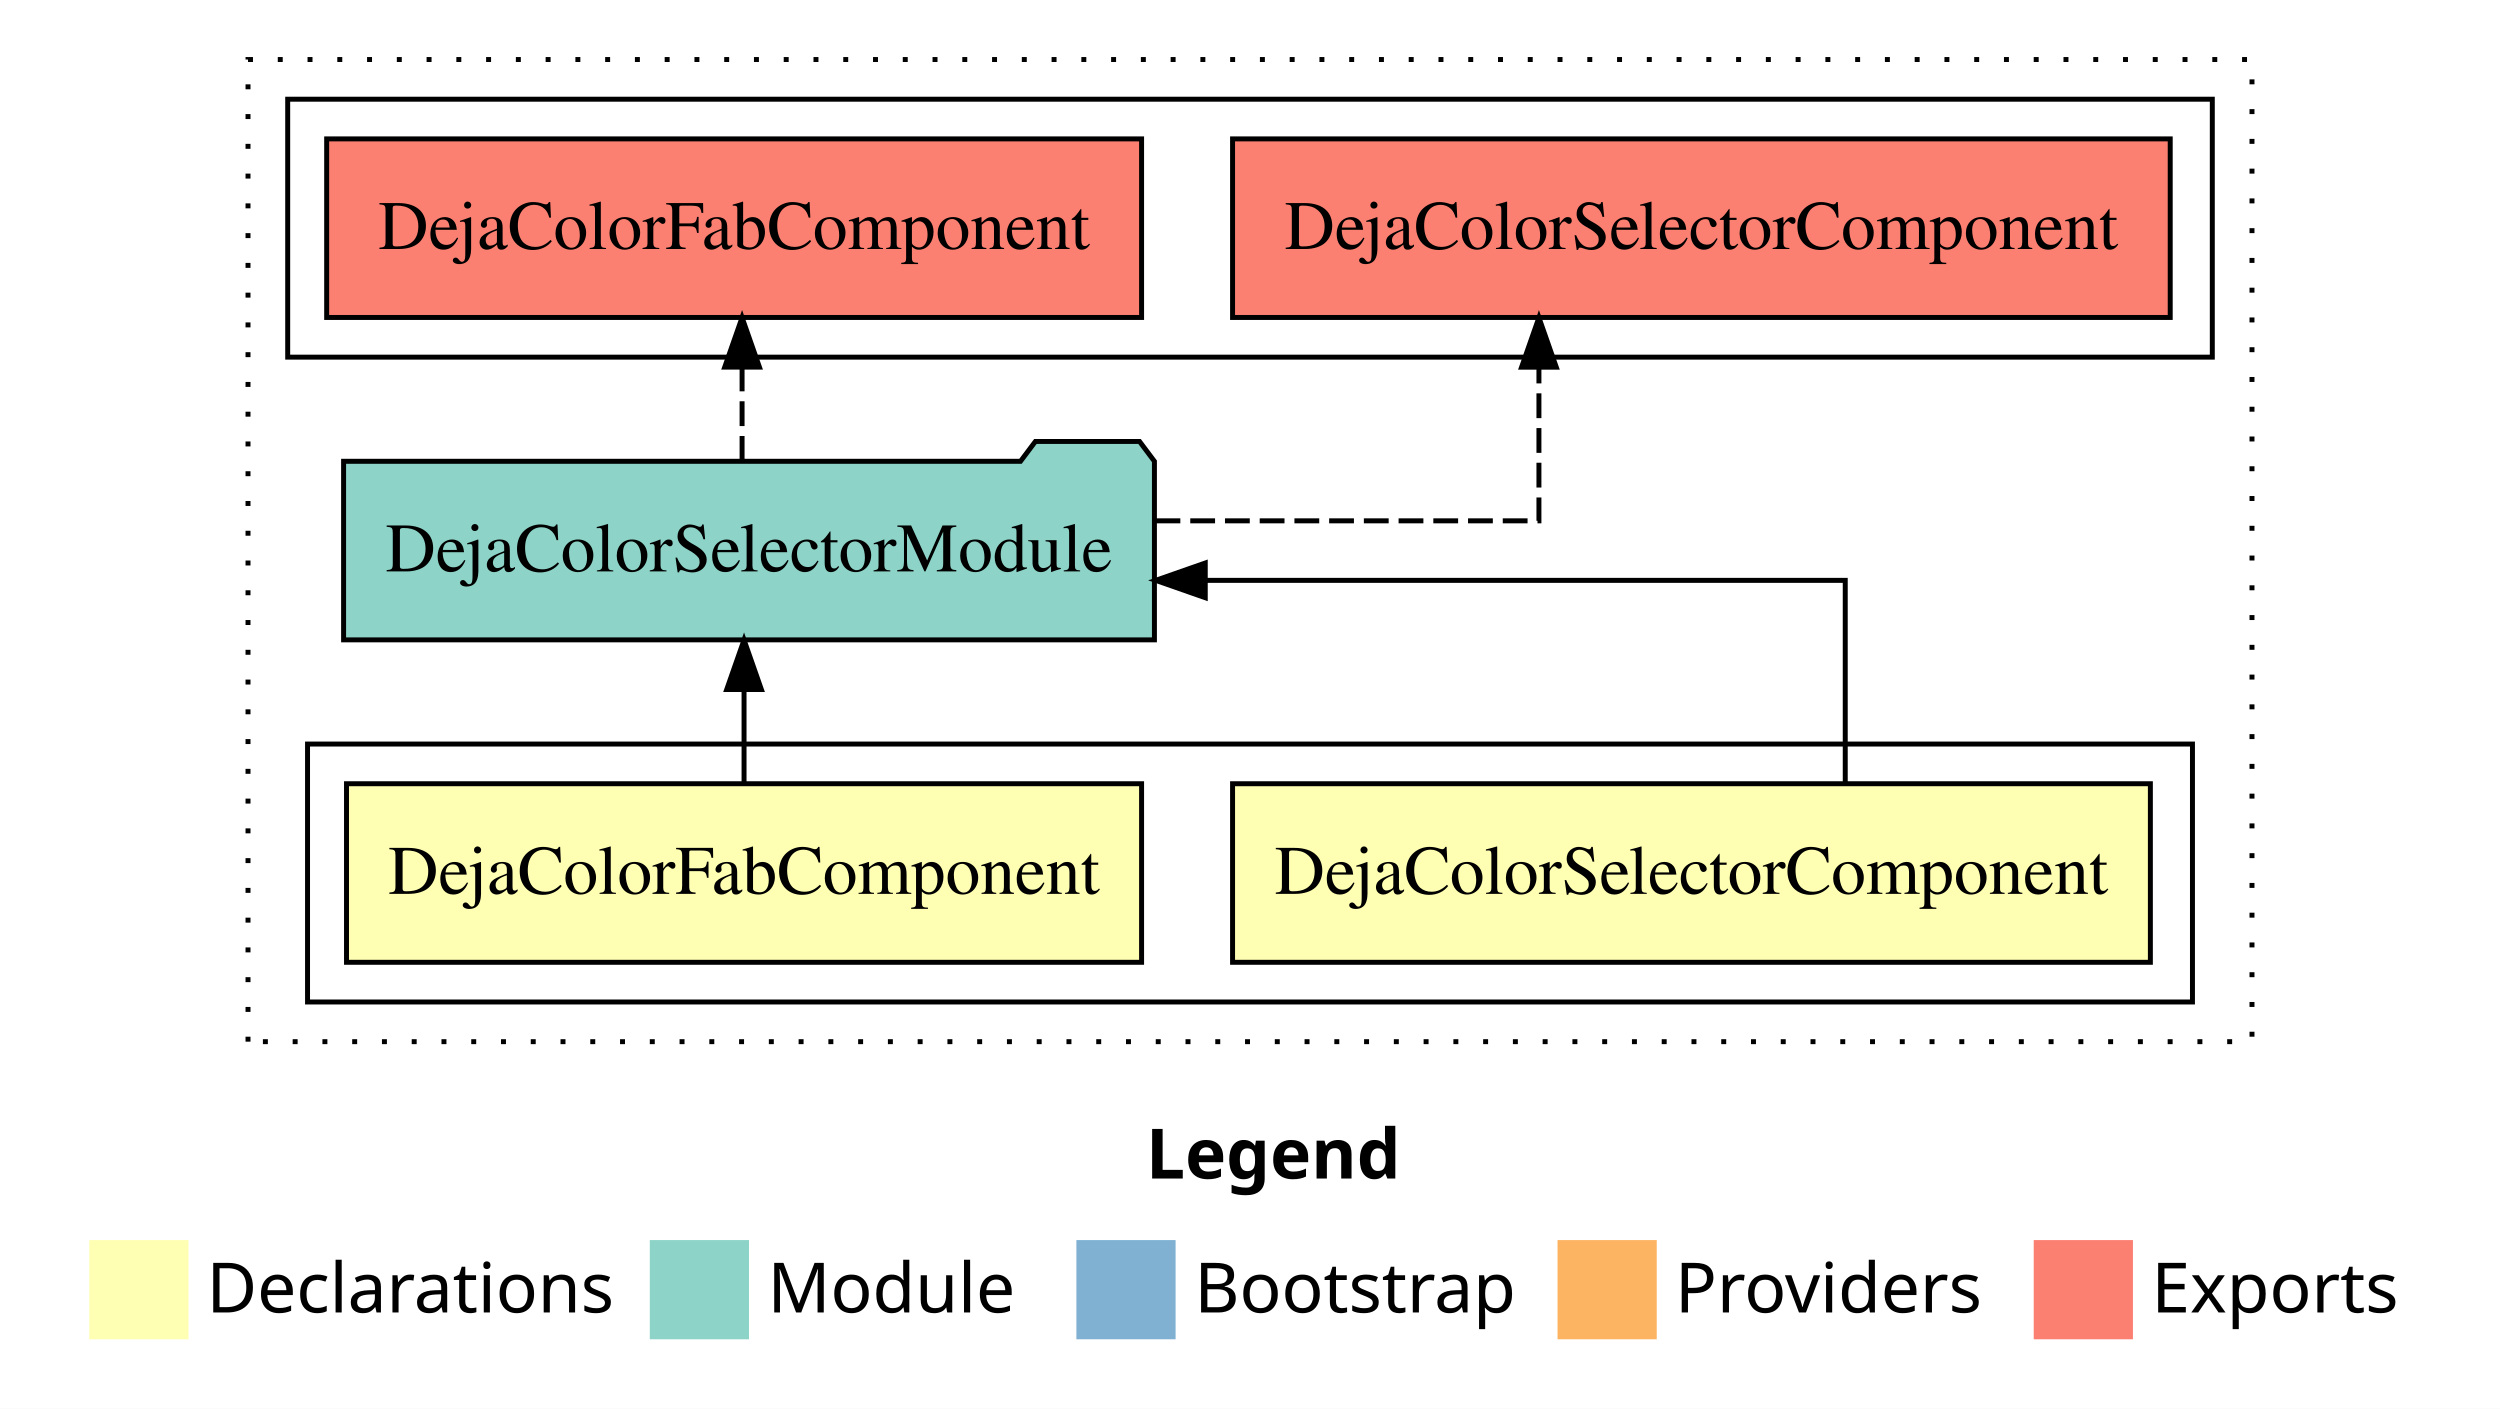
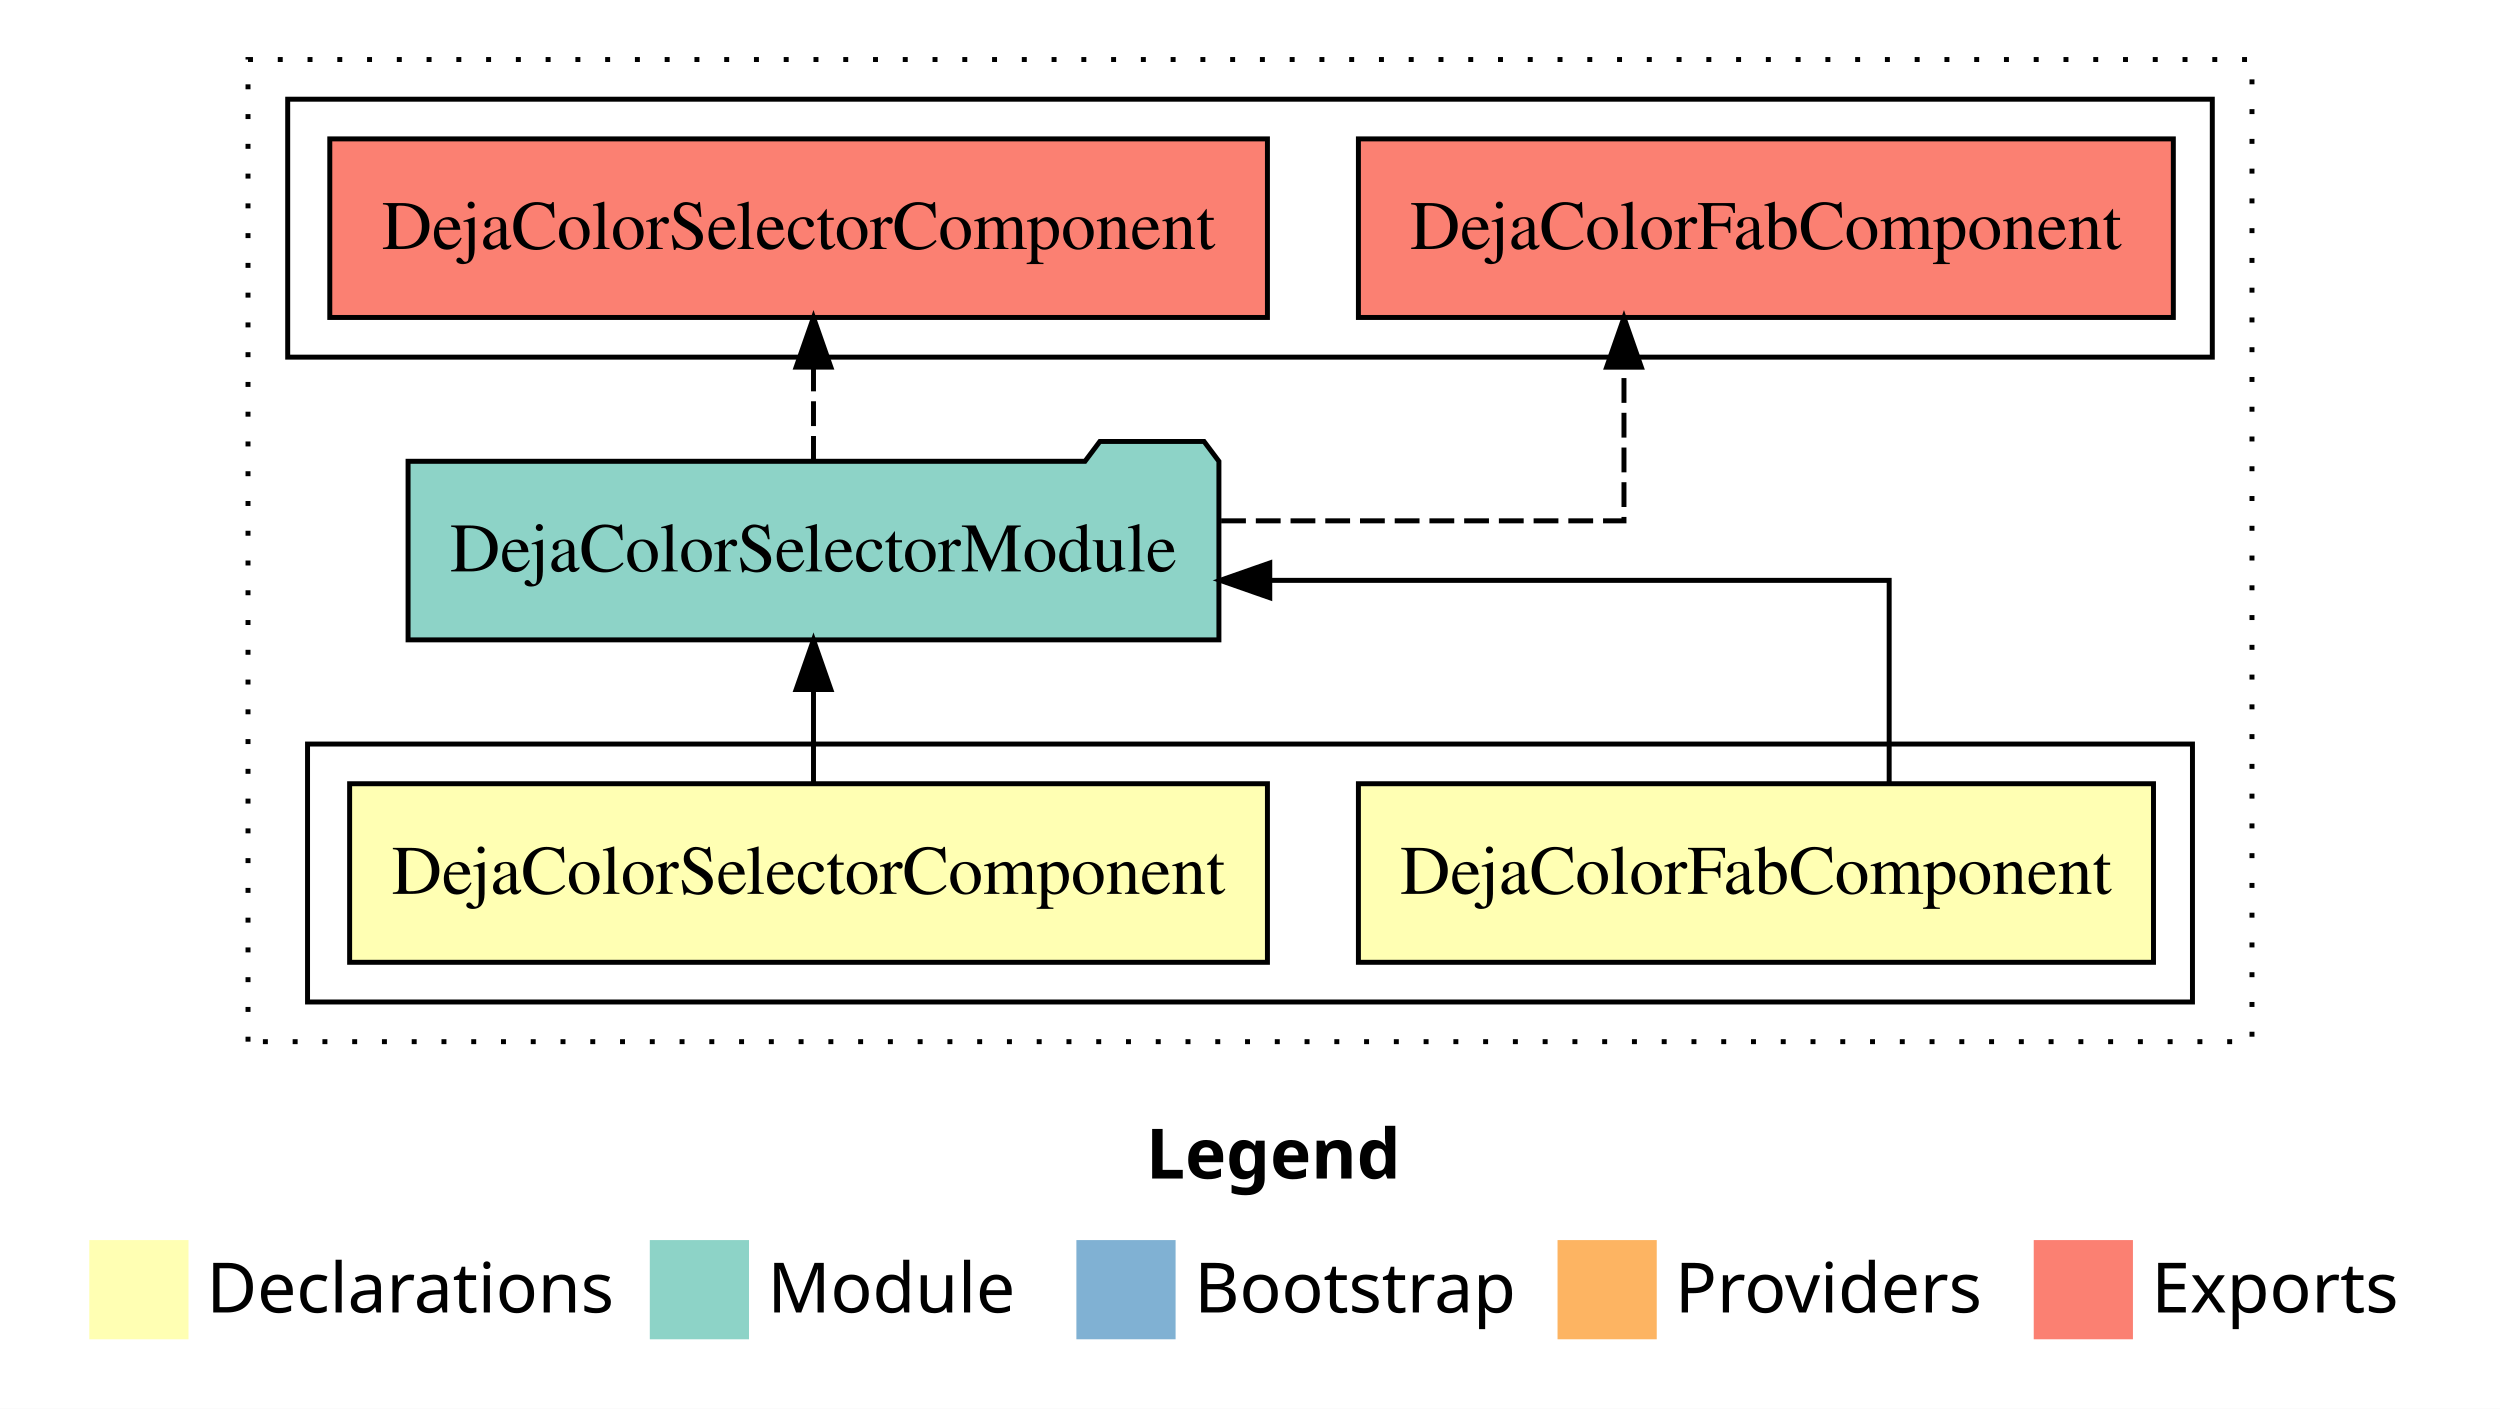
<svg xmlns="http://www.w3.org/2000/svg" width="504pt" height="284pt" viewBox="0.00 0.00 504.00 284.00">
  <g id="graph0" class="graph" transform="scale(1 1) rotate(0) translate(4 280)">
    <polygon fill="#ffffff" stroke="transparent" points="-4,4 -4,-280 500,-280 500,4 -4,4" />
    <text text-anchor="start" x="227.009" y="-42.4" font-family="sans-serif" font-weight="bold" font-size="14.00" fill="#000000">Legend</text>
    <polygon fill="#ffffb3" stroke="transparent" points="14,-10 14,-30 34,-30 34,-10 14,-10" />
    <text text-anchor="start" x="37.629" y="-15.4" font-family="sans-serif" font-size="14.00" fill="#000000">  Declarations</text>
    <polygon fill="#8dd3c7" stroke="transparent" points="127,-10 127,-30 147,-30 147,-10 127,-10" />
    <text text-anchor="start" x="150.725" y="-15.4" font-family="sans-serif" font-size="14.00" fill="#000000">  Module</text>
    <polygon fill="#80b1d3" stroke="transparent" points="213,-10 213,-30 233,-30 233,-10 213,-10" />
    <text text-anchor="start" x="236.781" y="-15.4" font-family="sans-serif" font-size="14.00" fill="#000000">  Bootstrap</text>
    <polygon fill="#fdb462" stroke="transparent" points="310,-10 310,-30 330,-30 330,-10 310,-10" />
    <text text-anchor="start" x="333.673" y="-15.4" font-family="sans-serif" font-size="14.00" fill="#000000">  Providers</text>
    <polygon fill="#fb8072" stroke="transparent" points="406,-10 406,-30 426,-30 426,-10 406,-10" />
    <text text-anchor="start" x="429.726" y="-15.4" font-family="sans-serif" font-size="14.00" fill="#000000">  Exports</text>
    <g id="clust1" class="cluster">
      <polygon fill="none" stroke="#000000" stroke-dasharray="1,5" points="46,-70 46,-268 450,-268 450,-70 46,-70" />
    </g>
    <g id="clust2" class="cluster">
      <polygon fill="none" stroke="#000000" points="58,-78 58,-130 438,-130 438,-78 58,-78" />
    </g>
    <g id="clust6" class="cluster">
      <polygon fill="none" stroke="#000000" points="54,-208 54,-260 442,-260 442,-208 54,-208" />
    </g>
    <g id="node1" class="node">
-       <polygon fill="#ffffb3" stroke="#000000" points="429.515,-122 244.485,-122 244.485,-86 429.515,-86 429.515,-122" />
-       <text text-anchor="middle" x="337" y="-99.8" font-family="Times,serif" font-size="14.00" fill="#000000">DejaColorSelectorComponent</text>
+       <polygon fill="#ffffb3" stroke="#000000" points="430.144,-122 269.856,-122 269.856,-86 430.144,-86 430.144,-122" />
+       <text text-anchor="middle" x="350" y="-99.8" font-family="Times,serif" font-size="14.00" fill="#000000">DejaColorFabComponent</text>
    </g>
    <g id="node3" class="node">
-       <polygon fill="#8dd3c7" stroke="#000000" points="228.732,-187 225.732,-191 204.732,-191 201.732,-187 65.268,-187 65.268,-151 228.732,-151 228.732,-187" />
-       <text text-anchor="middle" x="147" y="-164.8" font-family="Times,serif" font-size="14.00" fill="#000000">DejaColorSelectorModule</text>
+       <polygon fill="#8dd3c7" stroke="#000000" points="241.732,-187 238.732,-191 217.732,-191 214.732,-187 78.268,-187 78.268,-151 241.732,-151 241.732,-187" />
+       <text text-anchor="middle" x="160" y="-164.8" font-family="Times,serif" font-size="14.00" fill="#000000">DejaColorSelectorModule</text>
    </g>
    <g id="edge1" class="edge">
-       <path fill="none" stroke="#000000" d="M368.002,-122.022C368.002,-139.373 368.002,-163 368.002,-163 368.002,-163 238.979,-163 238.979,-163" />
-       <polygon fill="#000000" stroke="#000000" points="238.979,-159.5 228.979,-163 238.979,-166.5 238.979,-159.5" />
+       <path fill="none" stroke="#000000" d="M376.857,-122.022C376.857,-139.373 376.857,-163 376.857,-163 376.857,-163 251.984,-163 251.984,-163" />
+       <polygon fill="#000000" stroke="#000000" points="251.984,-159.5 241.984,-163 251.984,-166.5 251.984,-159.5" />
    </g>
    <g id="node2" class="node">
-       <polygon fill="#ffffb3" stroke="#000000" points="226.144,-122 65.856,-122 65.856,-86 226.144,-86 226.144,-122" />
-       <text text-anchor="middle" x="146" y="-99.8" font-family="Times,serif" font-size="14.00" fill="#000000">DejaColorFabComponent</text>
+       <polygon fill="#ffffb3" stroke="#000000" points="251.515,-122 66.485,-122 66.485,-86 251.515,-86 251.515,-122" />
+       <text text-anchor="middle" x="159" y="-99.8" font-family="Times,serif" font-size="14.00" fill="#000000">DejaColorSelectorComponent</text>
    </g>
    <g id="edge2" class="edge">
-       <path fill="none" stroke="#000000" d="M146,-122.106C146,-122.106 146,-140.991 146,-140.991" />
-       <polygon fill="#000000" stroke="#000000" points="142.5,-140.991 146,-150.991 149.5,-140.991 142.5,-140.991" />
+       <path fill="none" stroke="#000000" d="M160,-122.106C160,-122.106 160,-140.991 160,-140.991" />
+       <polygon fill="#000000" stroke="#000000" points="156.5,-140.991 160,-150.991 163.5,-140.991 156.5,-140.991" />
    </g>
    <g id="node4" class="node">
-       <polygon fill="#fb8072" stroke="#000000" points="433.515,-252 244.485,-252 244.485,-216 433.515,-216 433.515,-252" />
-       <text text-anchor="middle" x="339" y="-229.8" font-family="Times,serif" font-size="14.00" fill="#000000">DejaColorSelectorComponent </text>
+       <polygon fill="#fb8072" stroke="#000000" points="434.144,-252 269.856,-252 269.856,-216 434.144,-216 434.144,-252" />
+       <text text-anchor="middle" x="352" y="-229.8" font-family="Times,serif" font-size="14.00" fill="#000000">DejaColorFabComponent </text>
    </g>
    <g id="edge3" class="edge">
-       <path fill="none" stroke="#000000" stroke-dasharray="5,2" d="M228.956,-175C267.976,-175 306.248,-175 306.248,-175 306.248,-175 306.248,-205.977 306.248,-205.977" />
-       <polygon fill="#000000" stroke="#000000" points="302.748,-205.977 306.248,-215.977 309.748,-205.977 302.748,-205.977" />
+       <path fill="none" stroke="#000000" stroke-dasharray="5,2" d="M242.175,-175C282.863,-175 323.393,-175 323.393,-175 323.393,-175 323.393,-205.977 323.393,-205.977" />
+       <polygon fill="#000000" stroke="#000000" points="319.893,-205.977 323.393,-215.977 326.893,-205.977 319.893,-205.977" />
    </g>
    <g id="node5" class="node">
-       <polygon fill="#fb8072" stroke="#000000" points="226.144,-252 61.856,-252 61.856,-216 226.144,-216 226.144,-252" />
-       <text text-anchor="middle" x="144" y="-229.8" font-family="Times,serif" font-size="14.00" fill="#000000">DejaColorFabComponent </text>
+       <polygon fill="#fb8072" stroke="#000000" points="251.515,-252 62.485,-252 62.485,-216 251.515,-216 251.515,-252" />
+       <text text-anchor="middle" x="157" y="-229.8" font-family="Times,serif" font-size="14.00" fill="#000000">DejaColorSelectorComponent </text>
    </g>
    <g id="edge4" class="edge">
-       <path fill="none" stroke="#000000" stroke-dasharray="5,2" d="M145.603,-187.106C145.603,-187.106 145.603,-205.991 145.603,-205.991" />
-       <polygon fill="#000000" stroke="#000000" points="142.103,-205.991 145.603,-215.991 149.103,-205.991 142.103,-205.991" />
+       <path fill="none" stroke="#000000" stroke-dasharray="5,2" d="M160,-187.106C160,-187.106 160,-205.991 160,-205.991" />
+       <polygon fill="#000000" stroke="#000000" points="156.5,-205.991 160,-215.991 163.5,-205.991 156.5,-205.991" />
    </g>
  </g>
</svg>
